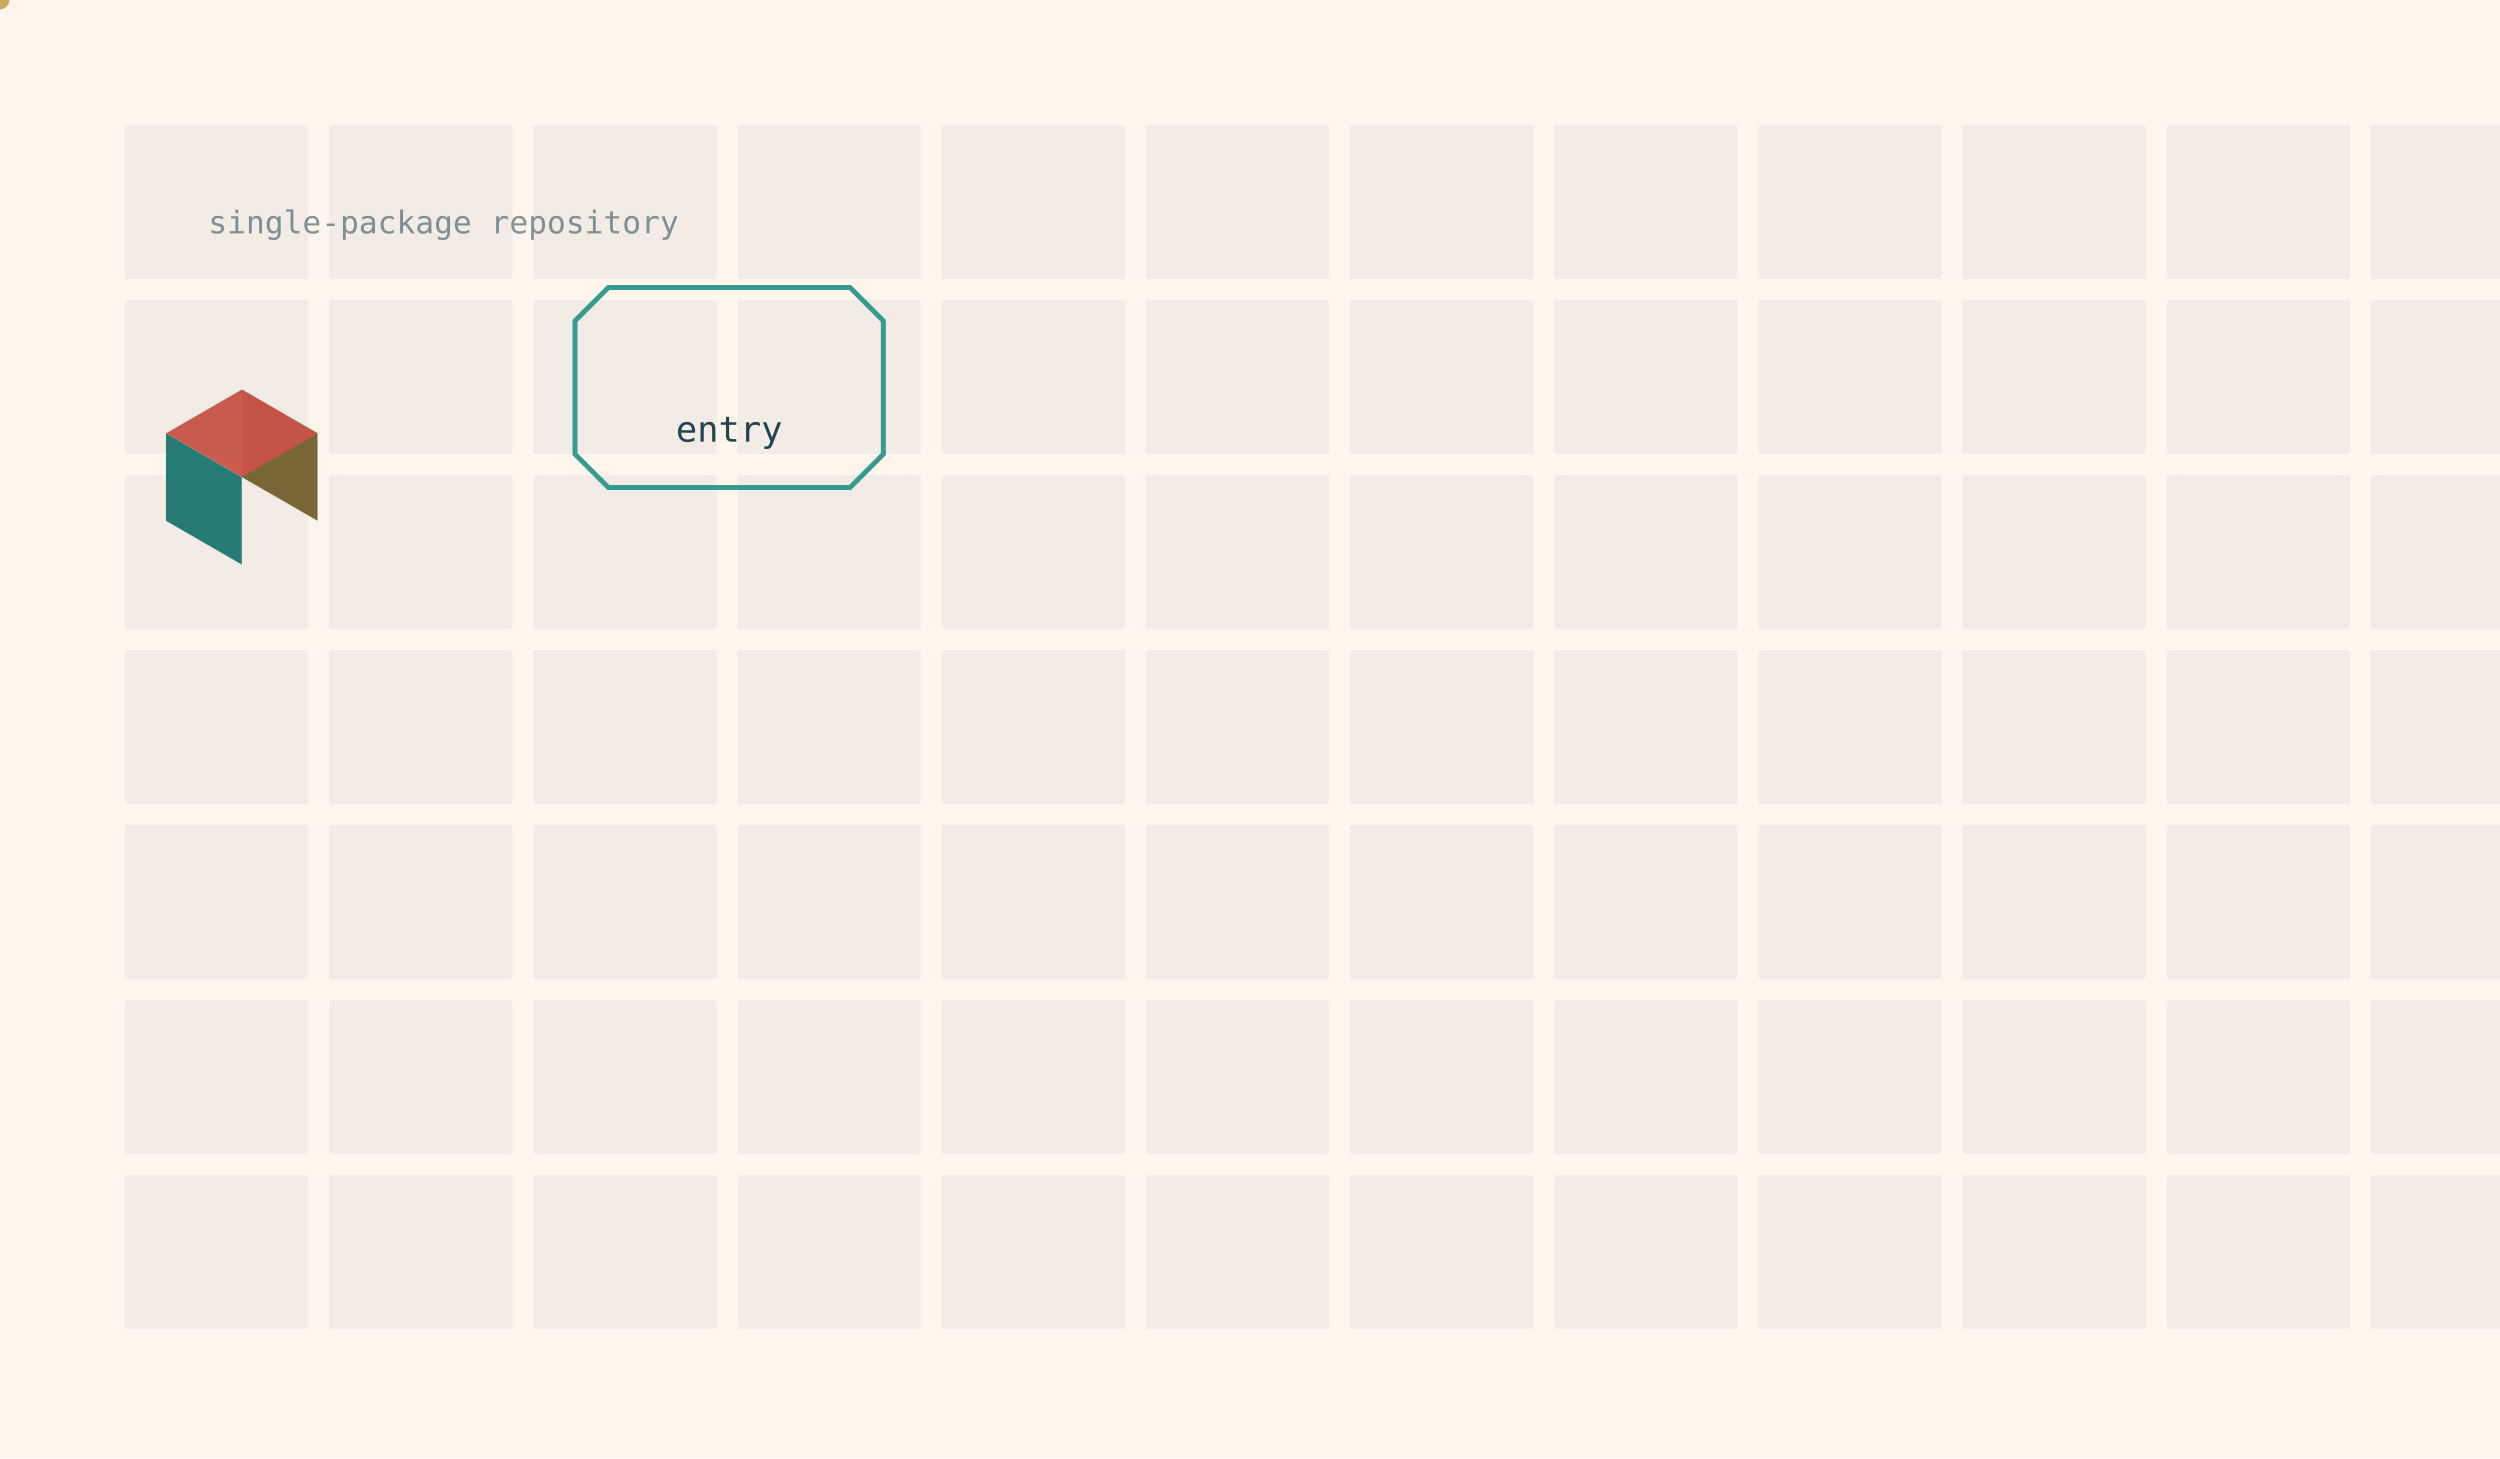
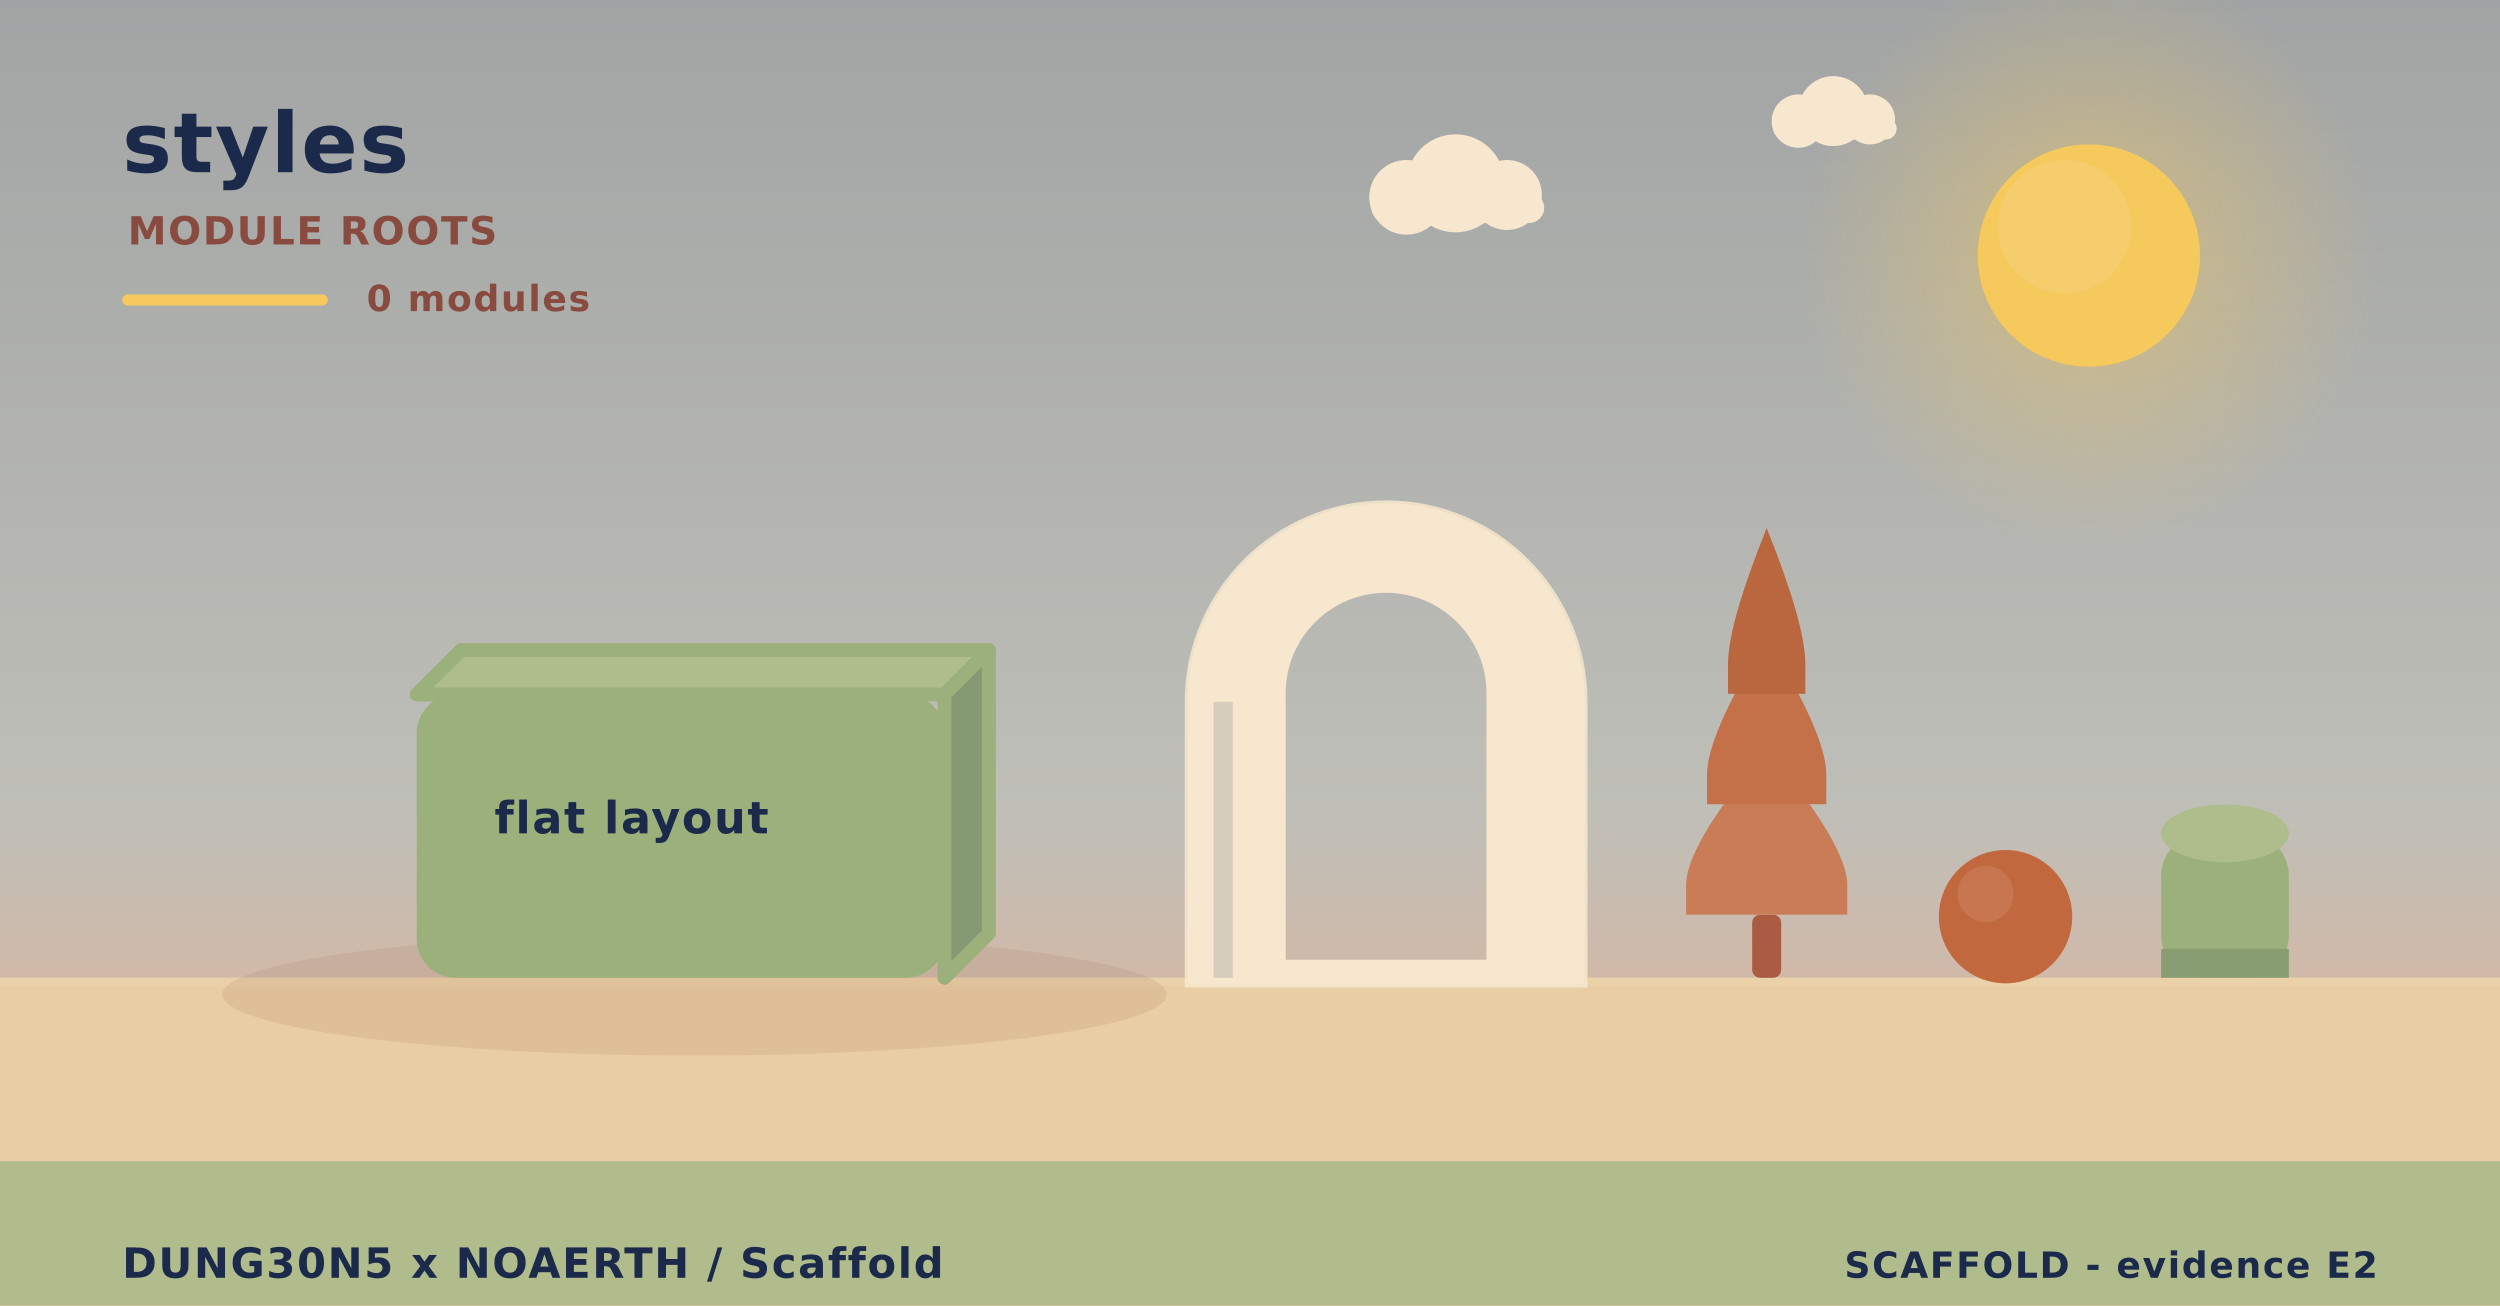
- <svg xmlns="http://www.w3.org/2000/svg" viewBox="0 0 1200 700" width="1200" height="700" role="img" aria-label="styles architecture">
-   <rect width="1200" height="700" fill="#fff5ed" />
-   <defs>
-     <linearGradient id="ga" x1="0" y1="0" x2="1" y2="1">
-       <stop offset="0%" stop-color="#c75346" />
-       <stop offset="100%" stop-color="#24998e" />
-     </linearGradient>
-   </defs>
-   <rect x="60.00" y="60.00" width="88.00" height="74.00" rx="1.20" fill="#09343f" opacity="0.05" />
-   <rect x="158.00" y="60.00" width="88.00" height="74.00" rx="1.20" fill="#09343f" opacity="0.05" />
-   <rect x="256.00" y="60.00" width="88.00" height="74.00" rx="1.20" fill="#09343f" opacity="0.05" />
-   <rect x="354.00" y="60.00" width="88.00" height="74.00" rx="1.20" fill="#09343f" opacity="0.05" />
-   <rect x="452.00" y="60.00" width="88.00" height="74.00" rx="1.20" fill="#09343f" opacity="0.05" />
-   <rect x="550.00" y="60.00" width="88.00" height="74.00" rx="1.20" fill="#09343f" opacity="0.05" />
-   <rect x="648.00" y="60.00" width="88.00" height="74.00" rx="1.20" fill="#09343f" opacity="0.05" />
-   <rect x="746.00" y="60.00" width="88.00" height="74.00" rx="1.20" fill="#09343f" opacity="0.05" />
-   <rect x="844.00" y="60.00" width="88.00" height="74.00" rx="1.20" fill="#09343f" opacity="0.05" />
-   <rect x="942.00" y="60.00" width="88.00" height="74.00" rx="1.20" fill="#09343f" opacity="0.05" />
-   <rect x="1040.00" y="60.00" width="88.00" height="74.00" rx="1.20" fill="#09343f" opacity="0.05" />
-   <rect x="1138.00" y="60.00" width="88.00" height="74.00" rx="1.20" fill="#09343f" opacity="0.05" />
-   <rect x="60.00" y="144.00" width="88.00" height="74.00" rx="1.20" fill="#09343f" opacity="0.05" />
-   <rect x="158.00" y="144.00" width="88.00" height="74.00" rx="1.20" fill="#09343f" opacity="0.05" />
-   <rect x="256.00" y="144.00" width="88.00" height="74.00" rx="1.20" fill="#09343f" opacity="0.05" />
-   <rect x="354.00" y="144.00" width="88.00" height="74.00" rx="1.20" fill="#09343f" opacity="0.05" />
-   <rect x="452.00" y="144.00" width="88.00" height="74.00" rx="1.20" fill="#09343f" opacity="0.05" />
-   <rect x="550.00" y="144.00" width="88.00" height="74.00" rx="1.20" fill="#09343f" opacity="0.05" />
-   <rect x="648.00" y="144.00" width="88.00" height="74.00" rx="1.20" fill="#09343f" opacity="0.05" />
-   <rect x="746.00" y="144.00" width="88.00" height="74.00" rx="1.20" fill="#09343f" opacity="0.05" />
-   <rect x="844.00" y="144.00" width="88.00" height="74.00" rx="1.20" fill="#09343f" opacity="0.05" />
-   <rect x="942.00" y="144.00" width="88.00" height="74.00" rx="1.20" fill="#09343f" opacity="0.05" />
-   <rect x="1040.00" y="144.00" width="88.00" height="74.00" rx="1.20" fill="#09343f" opacity="0.05" />
-   <rect x="1138.00" y="144.00" width="88.00" height="74.00" rx="1.20" fill="#09343f" opacity="0.05" />
-   <rect x="60.00" y="228.00" width="88.00" height="74.00" rx="1.20" fill="#09343f" opacity="0.05" />
-   <rect x="158.00" y="228.00" width="88.00" height="74.00" rx="1.20" fill="#09343f" opacity="0.05" />
-   <rect x="256.00" y="228.00" width="88.00" height="74.00" rx="1.20" fill="#09343f" opacity="0.05" />
-   <rect x="354.00" y="228.00" width="88.00" height="74.00" rx="1.20" fill="#09343f" opacity="0.05" />
-   <rect x="452.00" y="228.00" width="88.00" height="74.00" rx="1.20" fill="#09343f" opacity="0.05" />
-   <rect x="550.00" y="228.00" width="88.00" height="74.00" rx="1.20" fill="#09343f" opacity="0.05" />
-   <rect x="648.00" y="228.00" width="88.00" height="74.00" rx="1.20" fill="#09343f" opacity="0.05" />
-   <rect x="746.00" y="228.00" width="88.00" height="74.00" rx="1.20" fill="#09343f" opacity="0.05" />
-   <rect x="844.00" y="228.00" width="88.00" height="74.00" rx="1.20" fill="#09343f" opacity="0.05" />
-   <rect x="942.00" y="228.00" width="88.00" height="74.00" rx="1.20" fill="#09343f" opacity="0.05" />
-   <rect x="1040.00" y="228.00" width="88.00" height="74.00" rx="1.20" fill="#09343f" opacity="0.05" />
-   <rect x="1138.00" y="228.00" width="88.00" height="74.00" rx="1.20" fill="#09343f" opacity="0.05" />
-   <rect x="60.00" y="312.00" width="88.00" height="74.00" rx="1.20" fill="#09343f" opacity="0.05" />
-   <rect x="158.00" y="312.00" width="88.00" height="74.00" rx="1.20" fill="#09343f" opacity="0.05" />
-   <rect x="256.00" y="312.00" width="88.00" height="74.00" rx="1.20" fill="#09343f" opacity="0.05" />
-   <rect x="354.00" y="312.00" width="88.00" height="74.00" rx="1.20" fill="#09343f" opacity="0.05" />
-   <rect x="452.00" y="312.00" width="88.00" height="74.00" rx="1.20" fill="#09343f" opacity="0.05" />
-   <rect x="550.00" y="312.00" width="88.00" height="74.00" rx="1.20" fill="#09343f" opacity="0.05" />
-   <rect x="648.00" y="312.00" width="88.00" height="74.00" rx="1.20" fill="#09343f" opacity="0.05" />
-   <rect x="746.00" y="312.00" width="88.00" height="74.00" rx="1.20" fill="#09343f" opacity="0.05" />
-   <rect x="844.00" y="312.00" width="88.00" height="74.00" rx="1.20" fill="#09343f" opacity="0.05" />
-   <rect x="942.00" y="312.00" width="88.00" height="74.00" rx="1.20" fill="#09343f" opacity="0.05" />
-   <rect x="1040.00" y="312.00" width="88.00" height="74.00" rx="1.20" fill="#09343f" opacity="0.05" />
-   <rect x="1138.00" y="312.00" width="88.00" height="74.00" rx="1.20" fill="#09343f" opacity="0.05" />
-   <rect x="60.00" y="396.00" width="88.00" height="74.00" rx="1.20" fill="#09343f" opacity="0.05" />
-   <rect x="158.00" y="396.00" width="88.00" height="74.00" rx="1.20" fill="#09343f" opacity="0.05" />
-   <rect x="256.00" y="396.00" width="88.00" height="74.00" rx="1.20" fill="#09343f" opacity="0.05" />
-   <rect x="354.00" y="396.00" width="88.00" height="74.00" rx="1.20" fill="#09343f" opacity="0.05" />
-   <rect x="452.00" y="396.00" width="88.00" height="74.00" rx="1.20" fill="#09343f" opacity="0.05" />
-   <rect x="550.00" y="396.00" width="88.00" height="74.00" rx="1.20" fill="#09343f" opacity="0.05" />
-   <rect x="648.00" y="396.00" width="88.00" height="74.00" rx="1.20" fill="#09343f" opacity="0.05" />
-   <rect x="746.00" y="396.00" width="88.00" height="74.00" rx="1.20" fill="#09343f" opacity="0.05" />
-   <rect x="844.00" y="396.00" width="88.00" height="74.00" rx="1.20" fill="#09343f" opacity="0.05" />
-   <rect x="942.00" y="396.00" width="88.00" height="74.00" rx="1.20" fill="#09343f" opacity="0.05" />
-   <rect x="1040.00" y="396.00" width="88.00" height="74.00" rx="1.20" fill="#09343f" opacity="0.05" />
-   <rect x="1138.00" y="396.00" width="88.00" height="74.00" rx="1.20" fill="#09343f" opacity="0.05" />
-   <rect x="60.00" y="480.00" width="88.00" height="74.00" rx="1.20" fill="#09343f" opacity="0.05" />
-   <rect x="158.00" y="480.00" width="88.00" height="74.00" rx="1.20" fill="#09343f" opacity="0.05" />
-   <rect x="256.00" y="480.00" width="88.00" height="74.00" rx="1.20" fill="#09343f" opacity="0.05" />
-   <rect x="354.00" y="480.00" width="88.00" height="74.00" rx="1.20" fill="#09343f" opacity="0.05" />
-   <rect x="452.00" y="480.00" width="88.00" height="74.00" rx="1.20" fill="#09343f" opacity="0.05" />
-   <rect x="550.00" y="480.00" width="88.00" height="74.00" rx="1.20" fill="#09343f" opacity="0.05" />
-   <rect x="648.00" y="480.00" width="88.00" height="74.00" rx="1.20" fill="#09343f" opacity="0.05" />
-   <rect x="746.00" y="480.00" width="88.00" height="74.00" rx="1.20" fill="#09343f" opacity="0.05" />
-   <rect x="844.00" y="480.00" width="88.00" height="74.00" rx="1.20" fill="#09343f" opacity="0.05" />
-   <rect x="942.00" y="480.00" width="88.00" height="74.00" rx="1.20" fill="#09343f" opacity="0.05" />
-   <rect x="1040.00" y="480.00" width="88.00" height="74.00" rx="1.20" fill="#09343f" opacity="0.05" />
-   <rect x="1138.00" y="480.00" width="88.00" height="74.00" rx="1.20" fill="#09343f" opacity="0.05" />
-   <rect x="60.00" y="564.00" width="88.00" height="74.00" rx="1.20" fill="#09343f" opacity="0.05" />
-   <rect x="158.00" y="564.00" width="88.00" height="74.00" rx="1.20" fill="#09343f" opacity="0.05" />
-   <rect x="256.00" y="564.00" width="88.00" height="74.00" rx="1.20" fill="#09343f" opacity="0.05" />
-   <rect x="354.00" y="564.00" width="88.00" height="74.00" rx="1.20" fill="#09343f" opacity="0.05" />
-   <rect x="452.00" y="564.00" width="88.00" height="74.00" rx="1.20" fill="#09343f" opacity="0.05" />
-   <rect x="550.00" y="564.00" width="88.00" height="74.00" rx="1.20" fill="#09343f" opacity="0.05" />
-   <rect x="648.00" y="564.00" width="88.00" height="74.00" rx="1.20" fill="#09343f" opacity="0.05" />
-   <rect x="746.00" y="564.00" width="88.00" height="74.00" rx="1.20" fill="#09343f" opacity="0.05" />
-   <rect x="844.00" y="564.00" width="88.00" height="74.00" rx="1.20" fill="#09343f" opacity="0.05" />
-   <rect x="942.00" y="564.00" width="88.00" height="74.00" rx="1.20" fill="#09343f" opacity="0.05" />
-   <rect x="1040.00" y="564.00" width="88.00" height="74.00" rx="1.20" fill="#09343f" opacity="0.05" />
-   <rect x="1138.00" y="564.00" width="88.00" height="74.00" rx="1.20" fill="#09343f" opacity="0.05" />
-   <path d="M292.00,138.00 H408.00 L424.00,154.00 V218.00 L408.00,234.00 H292.00 L276.00,218.00 V154.00 Z" fill="none" stroke="rgba(199,83,70,0.550)" stroke-width="1.80" opacity="0.90" />
-   <polygon points="116.05,229.00 152.42,250.00 152.42,208.00 116.05,187.00" fill="#735f2e" opacity="0.95" />
-   <polygon points="79.67,250.00 116.05,271.00 116.05,229.00 79.67,208.00" fill="#1c776f" opacity="0.95" />
-   <polygon points="116.05,187.00 152.42,208.00 116.05,229.00 79.67,208.00" fill="#c75346" opacity="0.95" />
-   <text x="350" y="212" font-family="ui-monospace,Menlo,monospace" font-size="17" fill="rgba(9,52,63,0.900)" text-anchor="middle">entry</text>
+ <svg xmlns="http://www.w3.org/2000/svg" width="900" height="470" viewBox="0 0 900 470" role="img" aria-label="styles - how it is built">
+   <linearGradient id="skya" x1="0" y1="0" x2="0" y2="1">
+     <stop offset="0" stop-color="#a1a4a4" />
+     <stop offset="0.62" stop-color="#bfbfb8" />
+     <stop offset="1" stop-color="#f3ad8a" />
+   </linearGradient>
+   <rect width="900" height="470" fill="url(#skya)" />
+   <radialGradient id="suna">
+     <stop offset="0.35" stop-color="#f5c95c" stop-opacity="0.34" />
+     <stop offset="1" stop-color="#f5c95c" stop-opacity="0" />
+   </radialGradient>
+   <circle cx="752" cy="92" r="104" fill="url(#suna)" />
+   <circle cx="752" cy="92" r="40" fill="#f5c95c" />
+   <circle cx="743.2" cy="81.6" r="24" fill="#f5d27e" opacity="0.5" />
  <g>
-     <path d="M292.00,138.00 H408.00 L424.00,154.00 V218.00 L408.00,234.00 H292.00 L276.00,218.00 V154.00 Z" fill="none" stroke="#24998e" stroke-width="2.40" opacity="0.90" />
-     <animate attributeName="opacity" values="0.25;1.0;0.25" dur="15.7s" begin="0.0s" repeatCount="indefinite" />
+     <circle cx="524" cy="66" r="17.64" fill="#f6e7ce" />
+     <circle cx="506.36" cy="71.04" r="13.44" fill="#f6e7ce" />
+     <circle cx="542.48" cy="70.2" r="12.6" fill="#f6e7ce" />
+     <rect x="493.76" y="69.36" width="62.16" height="10.92" rx="5.46" fill="#f6e7ce" />
+     <animateTransform attributeName="transform" type="translate" values="0 0;24 0;0 0" dur="36s" begin="0s" repeatCount="indefinite" />
  </g>
-   <g opacity="0.9">
-     <circle cx="0.00" cy="0.00" r="4.50" fill="#c7a350" opacity="1.00" />
-     <animateTransform attributeName="transform" type="translate" values="350.00,184.00 350.00,184.00" dur="5.233s" begin="0.0s" repeatCount="indefinite" />
-     <animateTransform attributeName="transform" type="translate" values="350.00,184.00 350.00,184.00" dur="5.233s" begin="2.617s" repeatCount="indefinite" />
+   <g>
+     <circle cx="660" cy="40" r="12.6" fill="#f6e7ce" />
+     <circle cx="647.4" cy="43.6" r="9.6" fill="#f6e7ce" />
+     <circle cx="673.2" cy="43" r="9" fill="#f6e7ce" />
+     <rect x="638.4" y="42.4" width="44.4" height="7.8" rx="3.9" fill="#f6e7ce" />
+     <animateTransform attributeName="transform" type="translate" values="0 0;-18 0;0 0" dur="46s" begin="3s" repeatCount="indefinite" />
  </g>
-   <text x="100" y="112" font-family="ui-monospace,Menlo,monospace" font-size="15" fill="rgba(9,52,63,0.500)">single-package repository</text>
+   <rect x="0" y="352" width="900" height="118" fill="#e9cda3" />
+   <rect x="0" y="352" width="900" height="3" fill="#ebd1a9" />
+   <text x="44" y="62" font-family="Verdana,DejaVu Sans,sans-serif" font-size="30" font-weight="700" letter-spacing="0.6" fill="#1b2a4a" text-anchor="start">styles</text>
+   <text x="46" y="88" font-family="Verdana,DejaVu Sans,sans-serif" font-size="14" font-weight="700" letter-spacing="0.6" fill="#894b3f" text-anchor="start">MODULE ROOTS</text>
+   <rect x="44" y="106" width="74" height="4" rx="2" fill="#f5c95c" />
+   <text x="132" y="112" font-family="Verdana,DejaVu Sans,sans-serif" font-size="13" font-weight="700" letter-spacing="0.6" fill="#894b3f" text-anchor="start">0 modules</text>
+   <ellipse cx="250" cy="358" rx="170" ry="22" fill="rgba(138,90,68,0.11)" />
+   <path d="M150,250 L340,250 L356,234 L166,234 Z" fill="#afbc8c" stroke="#9bb07a" stroke-width="5" stroke-linejoin="round" />
+   <path d="M340,250 L356,234 L356,336 L340,352 Z" fill="#859972" stroke="#9bb07a" stroke-width="5" stroke-linejoin="round" />
+   <rect x="150" y="250" width="190" height="102" rx="14" fill="#9bb07a" />
+   <text x="178" y="300" font-family="Verdana,DejaVu Sans,sans-serif" font-size="16" font-weight="700" letter-spacing="0.6" fill="#1b2a4a" text-anchor="start">flat layout</text>
+   <path d="M430,352 L430,252.64 A69,69 0 0 1 568,252.64 L568,352 Z M460.36,348 L460.36,249.55 A38.64,38.64 0 0 1 537.64,249.55 L537.64,348 Z" fill="#f6e7ce" fill-rule="evenodd" stroke="#f6e7ce" stroke-width="5" stroke-linejoin="round" />
+   <path d="M430,352 L430,252.64 A69,69 0 0 1 568,252.64 L568,352 Z" fill="none" stroke="#f6e7ce" stroke-width="7" stroke-linecap="round" opacity="0.85" />
+   <rect x="436.9" y="252.64" width="6.9" height="99.36" fill="#d7cdbc" />
+   <rect x="630.78" y="329.28" width="10.44" height="22.72" rx="2.9" fill="#ac5b43" />
+   <path d="M636,269.64 Q607,304.23 607,318.54 Q607,329.28 607,329.28 L665,329.28 Q665,329.28 665,318.54 Q665,304.23 636,269.64 Z" fill="#c97c56" />
+   <path d="M636,229.88 Q614.54,264.47 614.54,278.78 Q614.54,289.52 614.54,289.52 L657.46,289.52 Q657.46,289.52 657.46,278.78 Q657.46,264.47 636,229.88 Z" fill="#c47048" />
+   <path d="M636,190.12 Q622.08,224.71 622.08,239.02 Q622.08,249.76 622.08,249.76 L649.92,249.76 Q649.92,249.76 649.92,239.02 Q649.92,224.71 636,190.12 Z" fill="#ba663f" />
+   <circle cx="722" cy="330" r="24" fill="#c1683f" />
+   <circle cx="714.8" cy="321.84" r="10.08" fill="#cc815c" opacity="0.55" />
+   <rect x="778" y="300" width="46" height="52" rx="15.33" fill="#9bb07a" />
+   <ellipse cx="801" cy="300" rx="23" ry="10.4" fill="#afbc8c" />
+   <rect x="778" y="341.6" width="46" height="10.4" fill="#899d73" />
+   <rect x="0" y="418" width="900" height="52" rx="0" fill="#adbb8b" opacity="0.94" />
+   <text x="44" y="460" font-family="Verdana,DejaVu Sans,sans-serif" font-size="15" font-weight="700" letter-spacing="0.6" fill="#1b2a4a" text-anchor="start">DUNG30N5 x NOAERTH  /  Scaffold</text>
+   <text x="856" y="460" font-family="Verdana,DejaVu Sans,sans-serif" font-size="13" font-weight="700" letter-spacing="0.6" fill="#1b2a4a" text-anchor="end">SCAFFOLD  -  evidence E2</text>
</svg>
